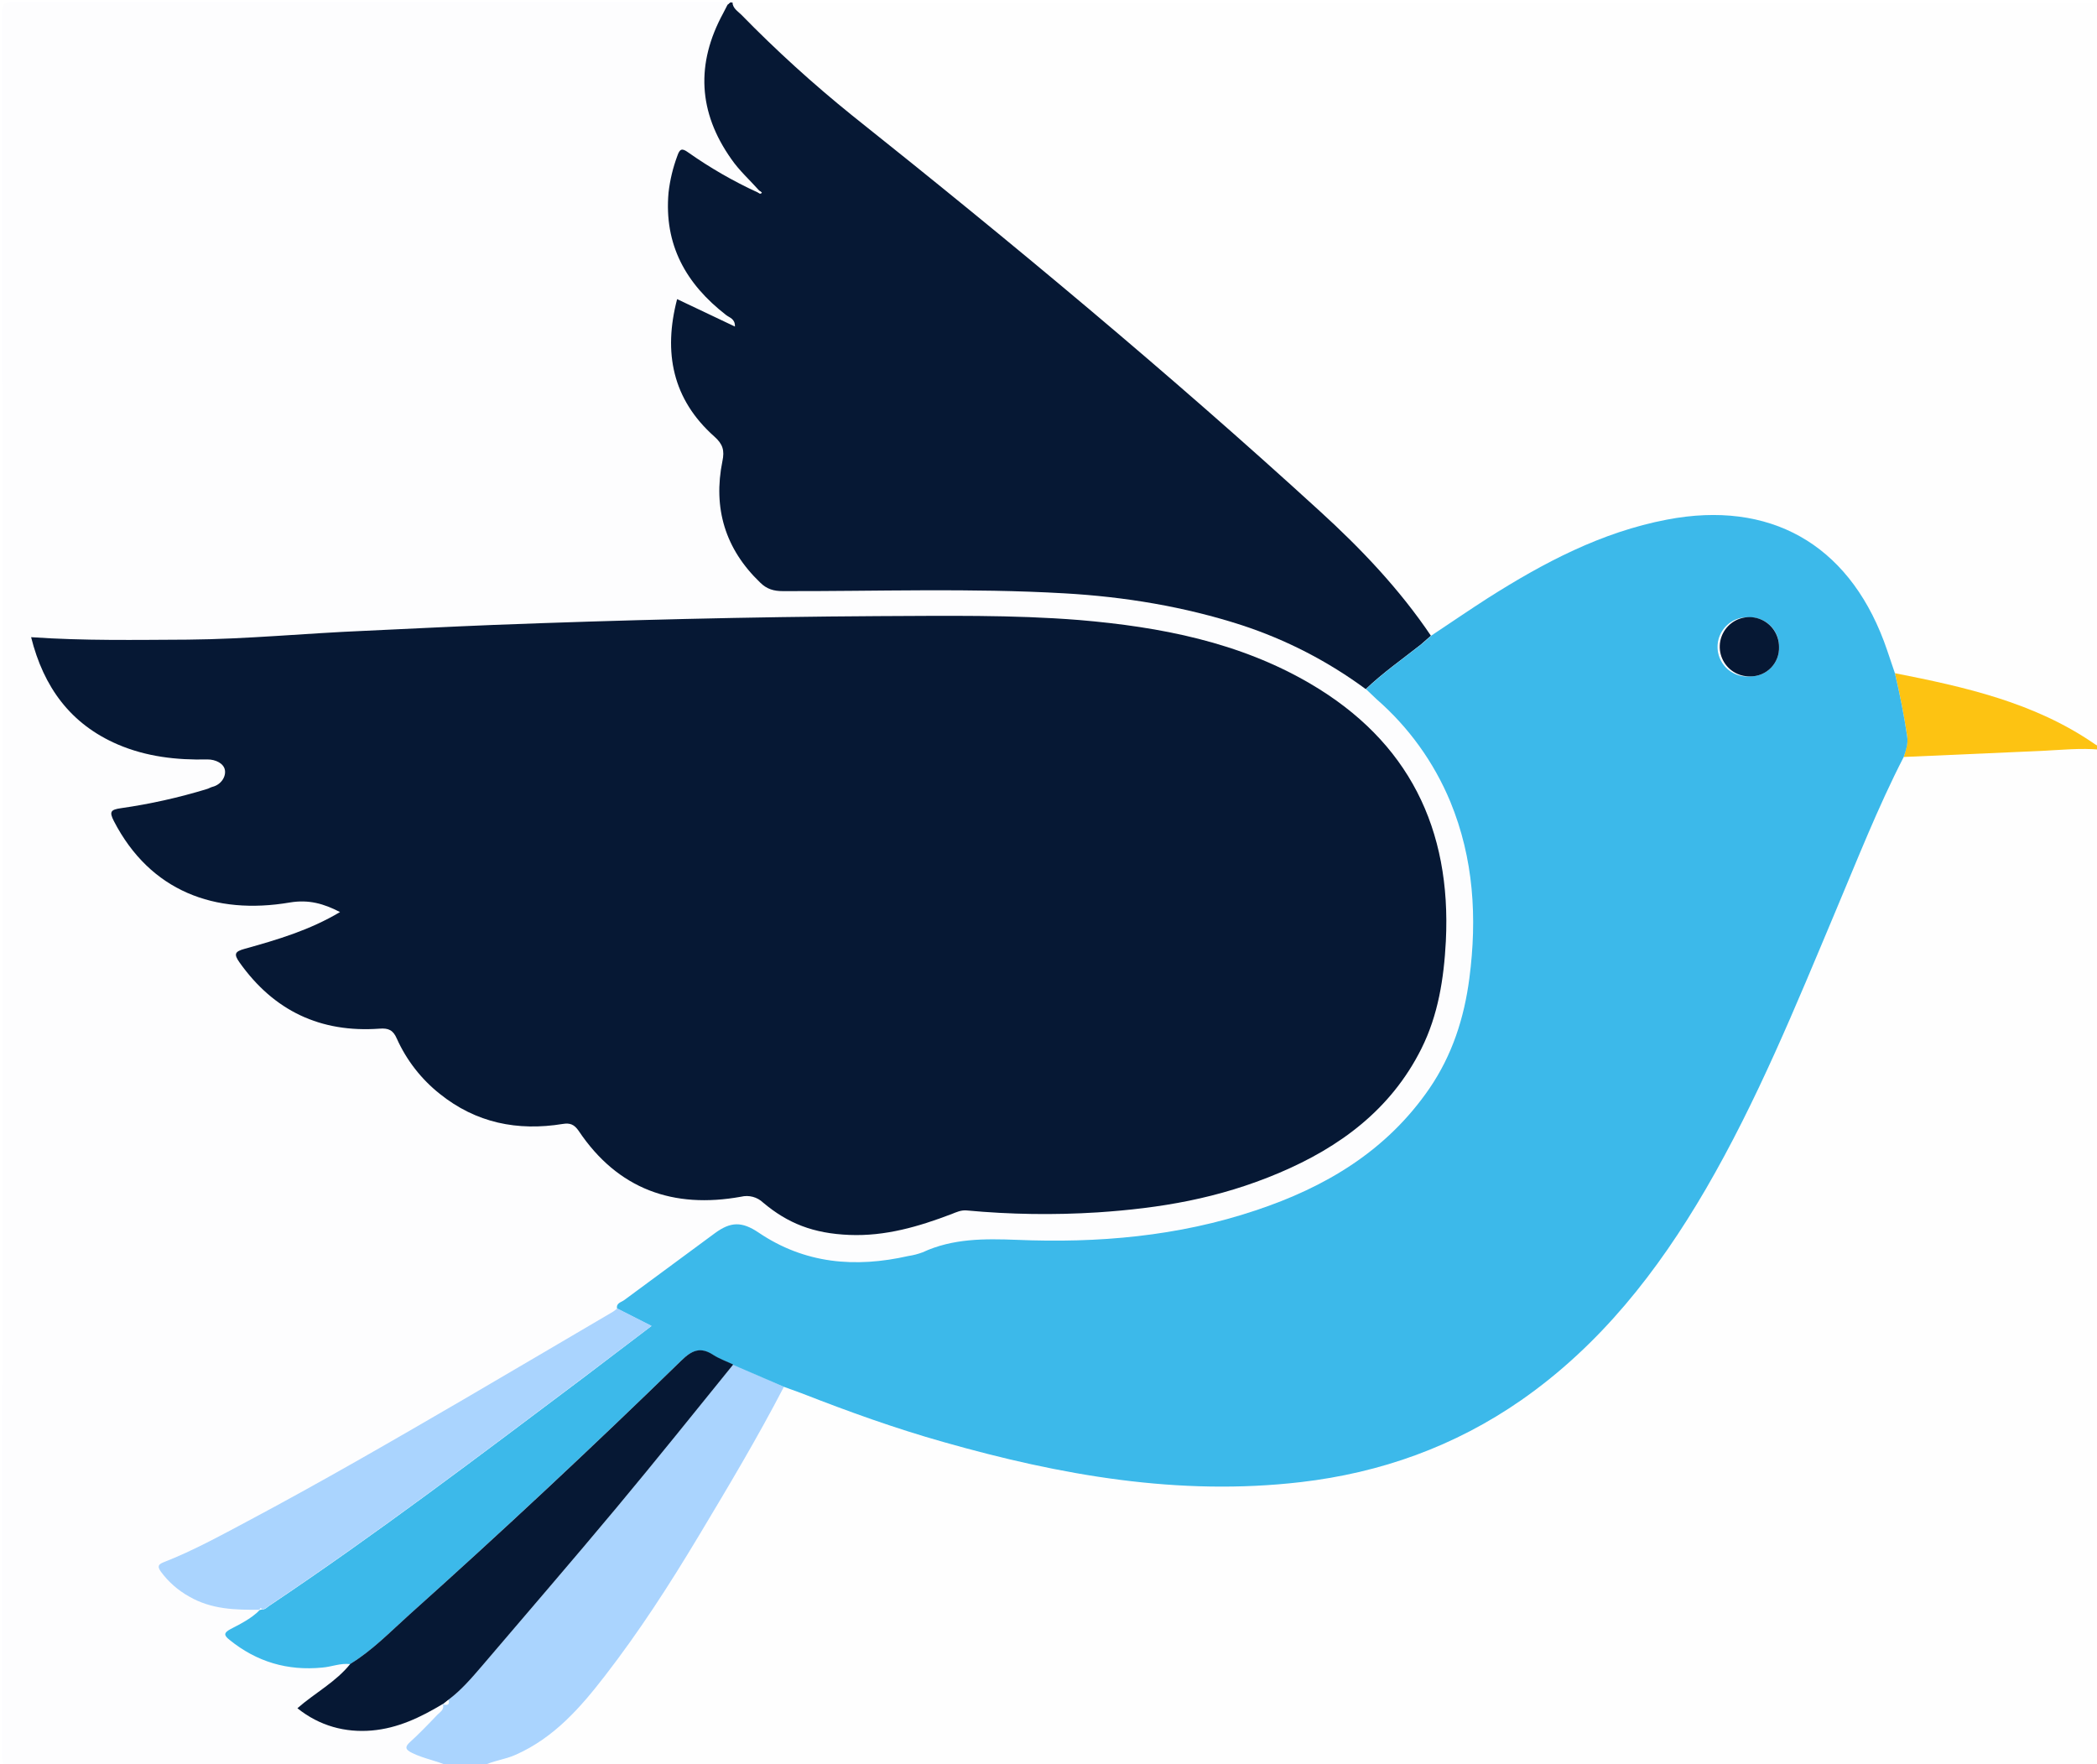
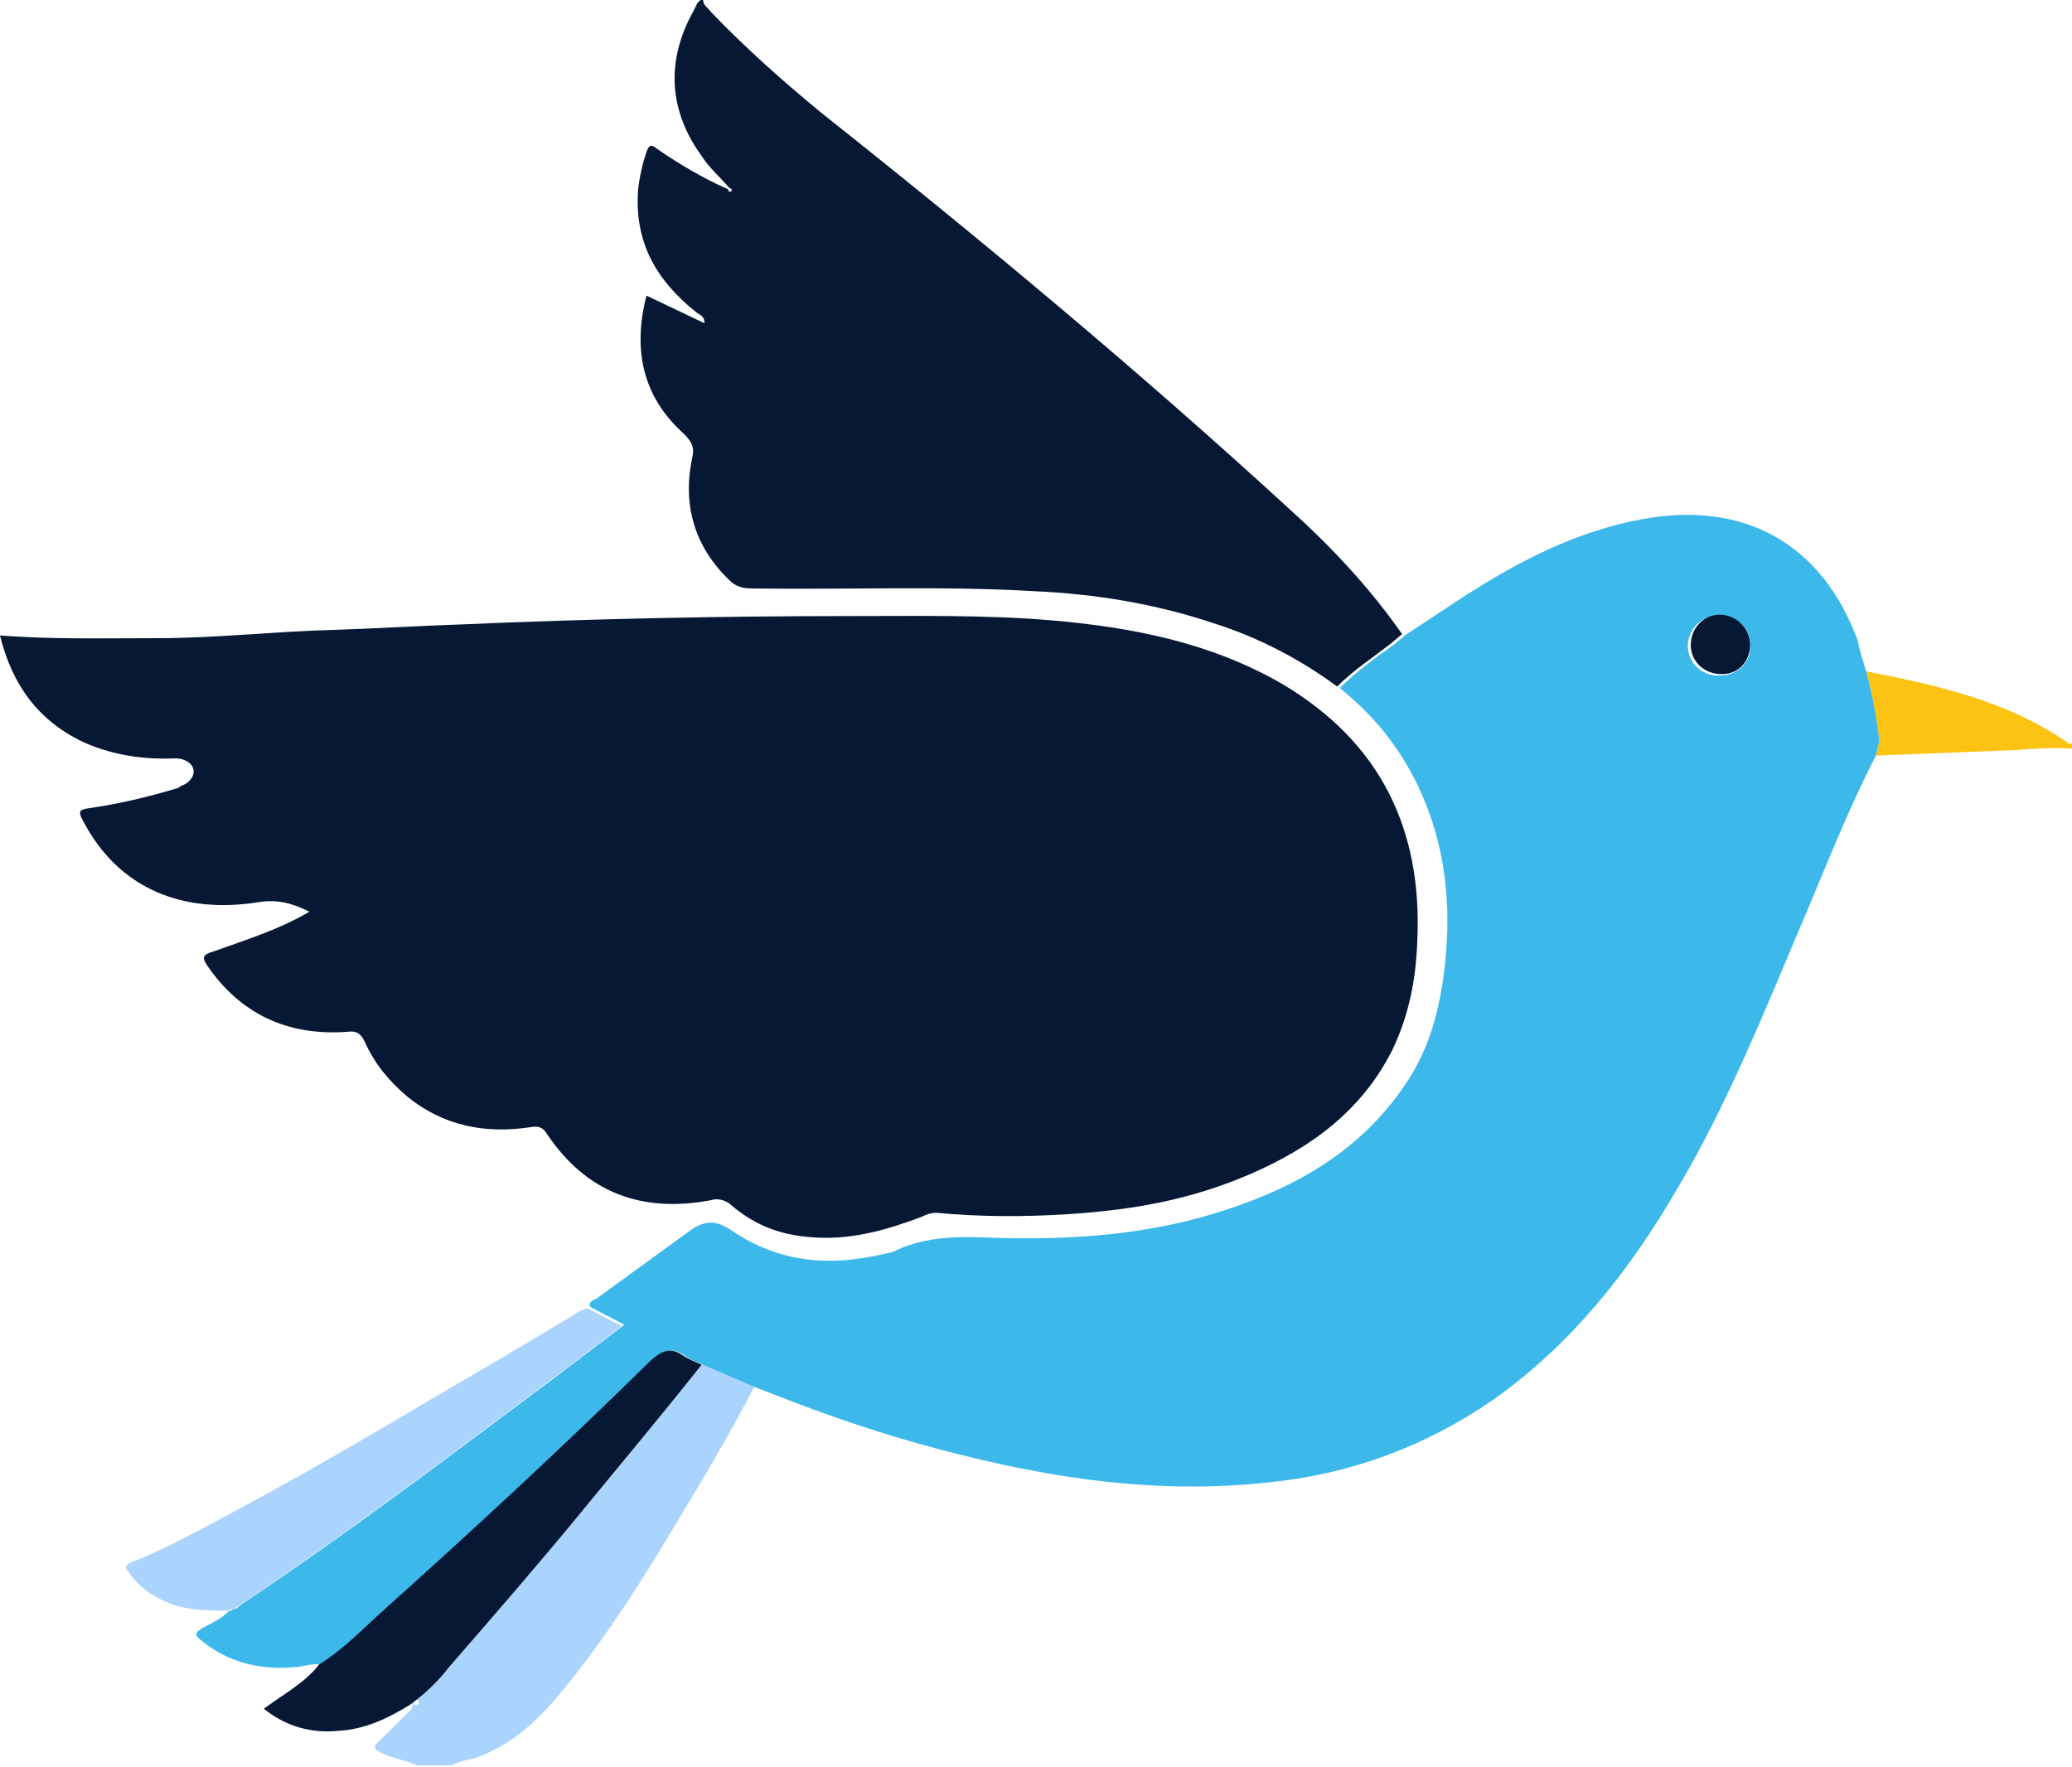
- <svg xmlns="http://www.w3.org/2000/svg" id="Layer_1" data-name="Layer 1" width="856" height="720" viewBox="0 0 856 720">
-   <defs>
-     <style>
-       .cls-1 {
-         fill: #fdfdfe;
-       }
- 
-       .cls-2 {
-         fill: #fefefe;
-       }
- 
-       .cls-3 {
-         fill: #061834;
-       }
- 
-       .cls-4 {
-         fill: #aad4fe;
-       }
- 
-       .cls-5 {
-         fill: #fdc312;
-       }
- 
-       .cls-6 {
-         fill: #3cb9ea;
-       }
-     </style>
-   </defs>
+ <svg xmlns="http://www.w3.org/2000/svg" version="1.1" id="Layer_1" x="0px" y="0px" viewBox="0 0 150 127.9" style="enable-background:new 0 0 150 127.9;" xml:space="preserve">
+   <style type="text/css">
+ 	.st0{fill:#FDFDFE;}
+ 	.st1{fill:#061834;}
+ 	.st2{fill:#AAD4FE;}
+ 	.st3{fill:#FDC312;}
+ 	.st4{fill:#FEFEFE;}
+ 	.st5{fill:#3CB9EA;}
+ </style>
  <g>
-     <path class="cls-1" d="M183,721q-89,0-178,.1c-3.4,0-4.1-.7-4.1-4.1Q1.1,361,.9,5C.9,1.6,1.6.9,5,.9H297q0,.5,0,.9l-1.8,3.5C284,26,285,45.8,298.5,64.9c3.4,4.8,7.7,8.6,11.5,13l-.6.7A178.7,178.7,0,0,1,281,62.3c-2.5-1.8-3.4-1.5-4.4,1.4a63.6,63.6,0,0,0-3.6,15c-2,21.3,7,37.3,23.5,50,1.4,1.1,3.7,1.5,3.6,4.7L276.3,122c-5.6,21.8-1.8,40.9,15.2,56.1,3.5,3.1,4.2,5.7,3.3,10-3.8,19.2,1.1,35.9,15.4,49.6,2.7,2.6,5.6,3.5,9.3,3.5,38.3.1,76.7-1.3,114.9.9,24.6,1.4,48.9,5.4,72.4,13a179,179,0,0,1,50.6,26.1l4.3,4.1a112.9,112.9,0,0,1,30.1,41.8c9.6,23.3,11,47.4,7.8,72.1-2.1,16.2-7,31.4-16.3,45-17.4,25.5-42.4,40.3-71,49.8-31.7,10.6-64.4,13.4-97.5,12-13.2-.6-26.1-.6-38.4,5.1a28.6,28.6,0,0,1-5.8,1.5c-21.7,4.9-42.3,3.2-61.2-9.6-6.7-4.5-11.2-4.5-17.8.3l-37,27.3c-1.2.9-3.3,1.2-2.9,3.5l-1.5,1.2c-20.3,12-40.6,24-61,35.8-29.3,17.1-58.6,34-88.5,49.9-11.1,5.9-22.3,12-34,16.6-2.3.9-2.7,1.8-1.1,3.9a36,36,0,0,0,11.5,10.1c9,5.3,19,5.5,29,5.4-3.3,3.6-7.7,5.6-11.9,7.8s-2.8,2.5-.4,4.4c11.1,9.1,23.7,12.7,37.9,11.3,3.8-.4,7.4-1.9,11.3-1.4-5.9,7.4-14.4,11.9-21.7,18.2,9.1,7.3,19.2,10,30.3,9.1s20-5.4,29-10.8c.9,2.3-1,3.3-2.2,4.5-3.5,3.7-7.1,7.3-10.8,10.8s-2.4,3.3.6,4.8C173,718,178.2,718.8,183,721ZM138.8,372.3c-12.4,7.4-25.6,11.3-38.9,14.9-4,1.1-4.6,2.1-2.1,5.6q21,29.7,57.1,27c3.7-.3,5.6.7,7.1,4.1a60.3,60.3,0,0,0,17.6,22.6c14.8,11.9,31.8,15.3,50.2,12.3,3-.5,4.8.2,6.5,2.8,16,23.9,38.6,31.8,66.3,26.9a9.7,9.7,0,0,1,9,2.4c10.2,8.5,22,12.7,35.2,13.2s28.3-3.3,41.7-8.5c2-.8,3.9-1.7,6.2-1.5a341.9,341.9,0,0,0,53.4.8c25.5-1.7,50.5-6,74.1-16.1s45.7-25.9,58.1-50.7c6.9-13.8,9.2-28.7,10-43.9,2.3-45.9-15.2-81.6-55.3-105.1-29.1-17-61.3-23.3-94.3-26-27.4-2.3-54.9-1.8-82.4-1.6-52.3.2-104.6,1.6-156.9,3.6-17.5.7-35,1.6-52.4,2.4-24.1,1.1-48.2,3.4-72.3,3.6-21.1.2-42.3.5-63.9-1,5.1,20.4,16.2,35.5,35.4,43.8,11.7,5,24,6.5,36.6,6.1,3.3-.1,6.7,1.6,7.1,4.2s-1.5,6-5.1,6.9c-.8.2-1.5.6-2.3.9a231.6,231.6,0,0,1-35,7.8c-4.2.6-4.9,1.3-2.9,5.3,14.7,28.6,41.1,38.4,71.8,33.2C126,367,132.2,368.9,138.8,372.3Z" />
-     <path class="cls-2" d="M857,306q0,205.4.1,410.8c0,3.8-1,4.3-4.4,4.3H197c4.3-2.2,9.1-2.7,13.5-4.6,15.6-7,26.4-19.2,36.5-32.3,14-18.2,26.4-37.4,38.2-57s24-40.1,34.8-60.9l7.4,2.7c18.9,7.4,38,14.2,57.6,19.8,47.7,13.5,96.1,22.2,146,16.4,32.7-3.8,62.8-14.6,89.9-33.4,32.3-22.4,55.8-52.6,75.4-86.2,21-36,36.7-74.6,52.8-113,9-21.3,17.4-42.9,28-63.4l56.7-2.5C841.5,306.1,849.2,305.3,857,306Z" />
-     <path class="cls-2" d="M299,1H852.7c3.4,0,4.4.4,4.4,4.3q-.2,149.4-.1,298.8c-.9.7-1.5,0-2.2-.4-24.6-16.8-52.9-23.1-81.4-28.8-1.5-4.4-2.9-8.8-4.5-13.2-15-39.8-46.7-57.6-88.5-49.6-26.7,5.1-50.4,17.6-73.1,32-7.9,5-15.5,10.3-23.2,15.4-12.9-19-28.5-35.5-45.5-50.9C477.1,152.3,413,98.9,347.7,47A514.9,514.9,0,0,1,302.6,6C301.2,4.6,299.1,3.4,299,1Z" />
-     <path class="cls-3" d="M299,1c.1,2.4,2.2,3.6,3.6,5a514.9,514.9,0,0,0,45.1,41c65.3,52,129.4,105.3,191,161.6,16.9,15.4,32.6,31.9,45.4,50.9-1.4,1.2-2.7,2.4-4.1,3.6-7.6,6-15.5,11.5-22.5,18.2a179,179,0,0,0-50.6-26.1c-23.5-7.6-47.8-11.6-72.4-13-38.3-2.2-76.6-.8-114.9-.9-3.7,0-6.6-.8-9.3-3.5-14.3-13.7-19.3-30.4-15.4-49.6.9-4.3.2-6.9-3.3-10-17.1-15.2-20.9-34.3-15.2-56.1L300,133.3c.1-3.2-2.2-3.6-3.6-4.7-16.4-12.7-25.4-28.7-23.5-50a63.6,63.6,0,0,1,3.6-15c1-2.9,1.9-3.2,4.4-1.4a178.6,178.6,0,0,0,28.5,16.4c.5.3,1,.7,1.5,0l-.9-.7c-3.8-4.3-8.2-8.2-11.5-13C285,45.8,284,26,295.2,5.4L297,1.9l1-.9Z" />
-     <path class="cls-4" d="M320,566.1c-10.8,20.8-22.8,40.9-34.8,60.9S261,665.9,247,684c-10.1,13.1-20.9,25.4-36.5,32.3-4.4,2-9.3,2.4-13.5,4.6H183c-4.8-2.2-10-3-14.7-5.3-3.1-1.5-3.1-2.6-.6-4.8s7.3-7.1,10.8-10.8c1.2-1.2,3.1-2.2,2.2-4.5h.1c1.4.2,2.9.6,2.3-1.8,5.2-3.9,9.5-8.8,13.6-13.7,18.4-21.5,36.8-42.9,55-64.7,16.1-19.3,31.7-38.9,47.6-58.4Z" />
-     <path class="cls-5" d="M773.5,274.8c28.5,5.6,56.8,11.9,81.4,28.8.6.4,1.3,1.1,2.2.4v2c-7.8-.7-15.5.1-23.3.5L777.1,309c.8-2.8,1.8-5.3,1.4-8.5C777.2,291.9,775.5,283.3,773.5,274.8Z" />
-     <path class="cls-2" d="M298,1l-1,.9q0-.5,0-.9Z" />
-     <path class="cls-3" d="M138.8,372.3c-6.6-3.4-12.7-5.2-20.5-3.9-30.6,5.2-57-4.6-71.8-33.2-2-3.9-1.3-4.7,2.9-5.3a231.6,231.6,0,0,0,35-7.8c.8-.2,1.5-.7,2.3-.9,3.6-.9,5.6-4.2,5.1-6.9S88,310,84.7,310c-12.6.3-24.9-1.1-36.6-6.1-19.3-8.3-30.3-23.4-35.4-43.8,21.6,1.5,42.7,1.1,63.9,1,24.2-.2,48.2-2.6,72.3-3.6,17.5-.8,34.9-1.7,52.4-2.4,52.3-2,104.6-3.3,156.9-3.6,27.5-.1,55-.6,82.4,1.6,33,2.8,65.3,9,94.3,26,40.1,23.5,57.6,59.2,55.3,105.1-.8,15.2-3.1,30.1-10,43.9-12.4,24.8-33.3,40.2-58.1,50.7s-48.6,14.4-74.1,16.1a341.9,341.9,0,0,1-53.4-.8c-2.3-.2-4.2.7-6.2,1.5-13.4,5.1-27,9.1-41.7,8.5s-25.1-4.7-35.2-13.2a9.7,9.7,0,0,0-9-2.4c-27.6,5-50.3-3-66.3-26.9-1.8-2.6-3.5-3.3-6.5-2.8-18.4,3-35.4-.4-50.2-12.3A60.3,60.3,0,0,1,162,424c-1.5-3.5-3.4-4.4-7.1-4.1q-36.1,2.6-57.1-27c-2.5-3.5-1.9-4.5,2.1-5.6C113.2,383.6,126.4,379.7,138.8,372.3Z" />
-     <path class="cls-6" d="M773.5,274.8c2,8.5,3.7,17,5,25.7.5,3.2-.5,5.7-1.4,8.5-10.6,20.6-19,42.1-28,63.4-16.1,38.3-31.8,76.9-52.8,113-19.6,33.6-43.1,63.7-75.4,86.2-27.1,18.8-57.2,29.6-89.9,33.4-49.9,5.8-98.2-2.8-146-16.4-19.5-5.5-38.7-12.4-57.6-19.8l-7.4-2.7-20.8-9c-2.7-1.3-5.6-2.3-8.1-3.9-5.2-3.5-8.8-1.9-13.1,2.3q-54.5,53-111,103.7c-7.8,7-15.1,14.6-24.1,20.1-3.9-.5-7.5,1.1-11.3,1.4-14.2,1.4-26.8-2.3-37.9-11.3-2.4-1.9-2.4-2.9.4-4.4s8.6-4.2,11.9-7.8H106l.9-.2c1.3.1,2.1-.9,3-1.5,43.9-29.4,85.9-61.3,128.1-93l27.9-21.2-14-7.1c-.5-2.3,1.7-2.6,2.9-3.5l37-27.3c6.5-4.8,11.1-4.8,17.8-.3,18.9,12.8,39.5,14.5,61.2,9.6a28.6,28.6,0,0,0,5.8-1.5c12.3-5.7,25.2-5.6,38.4-5.1,33.1,1.4,65.9-1.4,97.5-12,28.6-9.5,53.5-24.3,71-49.8,9.3-13.6,14.2-28.8,16.3-45,3.2-24.6,1.8-48.8-7.8-72.1a112.9,112.9,0,0,0-30.1-41.8l-4.3-4.1c7-6.7,14.9-12.2,22.5-18.2,1.4-1.1,2.8-2.4,4.1-3.6,7.7-5.1,15.4-10.4,23.2-15.4,22.7-14.4,46.3-26.9,73.1-32,41.8-8,73.5,9.8,88.5,49.6C770.6,266,772,270.5,773.5,274.8ZM726.2,264a11.8,11.8,0,0,0-12-12,12.1,12.1,0,1,0,.2,24.1A11.6,11.6,0,0,0,726.2,264Z" />
-     <path class="cls-3" d="M143,679.2c9-5.5,16.3-13.1,24.1-20.1q56.6-50.7,111-103.7c4.3-4.2,7.8-5.8,13.1-2.3,2.5,1.6,5.4,2.6,8.1,3.9-15.8,19.5-31.5,39.1-47.6,58.4-18.1,21.7-36.6,43.1-55,64.7-4.2,4.9-8.4,9.8-13.6,13.7l-2.3,1.8h-.1c-9,5.4-18.3,9.9-29,10.8s-21.2-1.8-30.3-9.1C128.6,691,137.1,686.6,143,679.2Z" />
-     <path class="cls-4" d="M252,534.1l14,7.1L238,562.4c-42.2,31.7-84.2,63.6-128.1,93-.9.6-1.7,1.6-3,1.5s-.7-.5-.9.2h.2c-10,.1-19.9-.1-29-5.4a36,36,0,0,1-11.5-10.1c-1.5-2.1-1.2-3,1.1-3.9,11.8-4.6,22.9-10.7,34-16.6,29.9-15.9,59.3-32.9,88.5-49.9,20.4-11.9,40.7-23.9,61-35.8Z" />
-     <path class="cls-1" d="M310.1,77.9l.9.7c-.4.7-1,.3-1.5,0Z" />
-     <path class="cls-1" d="M180.8,695.8l2.3-1.8C183.7,696.3,182.2,696,180.8,695.8Z" />
-     <path class="cls-3" d="M726.2,264a11.6,11.6,0,0,1-11.8,12.1A12.1,12.1,0,1,1,726.2,264Z" />
-     <path class="cls-1" d="M106,657.1c.2-.6.4-1.1.9-.2Z" />
+     <path class="st0" d="M22.4,66c-2.2,1.3-4.5,2-6.9,2.6c-0.7,0.2-0.8,0.4-0.4,1c2.5,3.5,5.9,5.1,10.1,4.8c0.7-0.1,1,0.1,1.3,0.7   c0.7,1.6,1.8,2.9,3.1,4c2.6,2.1,5.6,2.7,8.9,2.2c0.5-0.1,0.9,0,1.2,0.5c2.8,4.2,6.9,5.6,11.8,4.8c0.6-0.1,1.2,0,1.6,0.4   c1.8,1.5,3.9,2.3,6.3,2.3c2.3,0.1,5-0.6,7.4-1.5c0.4-0.1,0.7-0.3,1.1-0.3c3.2,0.3,6.3,0.3,9.5,0.1c4.5-0.3,9-1.1,13.2-2.9   s8.1-4.6,10.3-9c1.2-2.5,1.6-5.1,1.8-7.8c0.4-8.2-2.7-14.5-9.8-18.7c-5.2-3-10.9-4.1-16.8-4.6c-4.9-0.4-9.8-0.3-14.6-0.3   c-9.3,0-18.6,0.3-27.9,0.6c-3.1,0.1-6.2,0.3-9.3,0.4c-4.3,0.2-8.6,0.6-12.8,0.6C7.6,46.2,3.9,46.3,0,46c0.9,3.6,2.9,6.3,6.3,7.8   c2.1,0.9,4.3,1.2,6.5,1.1c0.6,0,1.2,0.3,1.3,0.7c0.1,0.5-0.3,1.1-0.9,1.2c-0.1,0-0.3,0.1-0.4,0.2c-2,0.6-4.1,1.1-6.2,1.4   c-0.7,0.1-0.9,0.2-0.5,0.9c2.6,5.1,7.3,6.8,12.8,5.9C20.1,65,21.2,65.4,22.4,66z" />
+     <path class="st1" d="M50.9,0c0,0.4,0.4,0.6,0.6,0.9c2.5,2.6,5.2,5,8,7.3c11.6,9.2,23,18.7,33.9,28.7c3,2.7,5.8,5.7,8.1,9   c-0.2,0.2-0.5,0.4-0.7,0.6c-1.4,1.1-2.8,2-4,3.2c-2.7-2-5.8-3.6-9-4.6c-4.2-1.4-8.5-2.1-12.9-2.3c-6.8-0.4-13.6-0.1-20.4-0.2   c-0.7,0-1.2-0.1-1.7-0.6c-2.5-2.4-3.4-5.4-2.7-8.8c0.2-0.8,0-1.2-0.6-1.8c-3-2.7-3.7-6.1-2.7-10l4.2,2c0-0.6-0.4-0.6-0.6-0.8   c-2.9-2.3-4.5-5.1-4.2-8.9c0.1-0.9,0.3-1.8,0.6-2.7c0.2-0.5,0.3-0.6,0.8-0.2c1.6,1.1,3.3,2.1,5.1,2.9c0.1,0.1,0.2,0.1,0.3,0   l-0.2-0.1c-0.7-0.8-1.5-1.5-2-2.3C48.4,8,48.2,4.4,50.2,0.8l0.3-0.6L50.7,0H50.9z" />
+     <path class="st2" d="M54.6,100.4c-1.9,3.7-4.1,7.3-6.2,10.8s-4.3,6.9-6.8,10.1c-1.8,2.3-3.7,4.5-6.5,5.7c-0.8,0.4-1.7,0.4-2.4,0.8   h-2.5c-0.9-0.4-1.8-0.5-2.6-0.9c-0.6-0.3-0.6-0.5-0.1-0.9c0.4-0.4,1.3-1.3,1.9-1.9c0.2-0.2,0.6-0.4,0.4-0.8h0   c0.2,0,0.5,0.1,0.4-0.3c0.9-0.7,1.7-1.6,2.4-2.4c3.3-3.8,6.5-7.6,9.8-11.5c2.9-3.4,5.6-6.9,8.5-10.4L54.6,100.4z" />
+     <path class="st3" d="M135.1,48.6c5.1,1,10.1,2.1,14.5,5.1c0.1,0.1,0.2,0.2,0.4,0.1v0.4c-1.4-0.1-2.8,0-4.1,0.1l-10.1,0.4   c0.1-0.5,0.3-0.9,0.2-1.5C135.8,51.7,135.5,50.1,135.1,48.6z" />
+     <path class="st4" d="M50.7,0l-0.2,0.2c0-0.1,0-0.1,0-0.2H50.7z" />
+     <path class="st1" d="M22.4,66c-1.2-0.6-2.3-0.9-3.6-0.7C13.3,66.2,8.6,64.4,6,59.4c-0.4-0.7-0.2-0.8,0.5-0.9   c2.1-0.3,4.2-0.8,6.2-1.4c0.1,0,0.3-0.1,0.4-0.2c0.6-0.2,1-0.7,0.9-1.2s-0.7-0.8-1.3-0.8c-2.2,0.1-4.4-0.2-6.5-1.1   C2.9,52.3,0.9,49.7,0,46c3.8,0.3,7.6,0.2,11.4,0.2c4.3,0,8.6-0.5,12.8-0.6c3.1-0.1,6.2-0.3,9.3-0.4c9.3-0.4,18.6-0.6,27.9-0.6   c4.9,0,9.8-0.1,14.6,0.3c5.9,0.5,11.6,1.6,16.8,4.6c7.1,4.2,10.2,10.5,9.8,18.7c-0.1,2.7-0.6,5.3-1.8,7.8c-2.2,4.4-5.9,7.1-10.3,9   c-4.4,1.9-8.6,2.6-13.2,2.9c-3.2,0.2-6.3,0.2-9.5-0.1c-0.4,0-0.7,0.1-1.1,0.3c-2.4,0.9-4.8,1.6-7.4,1.5c-2.6-0.1-4.5-0.8-6.3-2.3   c-0.4-0.4-1-0.6-1.6-0.4c-4.9,0.9-8.9-0.5-11.8-4.8c-0.3-0.5-0.6-0.6-1.2-0.5c-3.3,0.5-6.3-0.1-8.9-2.2c-1.3-1.1-2.4-2.4-3.1-4   c-0.3-0.6-0.6-0.8-1.3-0.7c-4.3,0.3-7.7-1.3-10.1-4.8c-0.4-0.6-0.3-0.8,0.4-1C17.9,68,20.2,67.3,22.4,66z" />
+     <path class="st5" d="M135.1,48.6c0.4,1.5,0.7,3,0.9,4.6c0.1,0.6-0.1,1-0.2,1.5c-1.9,3.7-3.4,7.5-5,11.3c-2.9,6.8-5.6,13.7-9.4,20.1   c-3.5,6-7.7,11.3-13.4,15.3c-4.8,3.3-10.2,5.3-16,5.9c-8.9,1-17.4-0.5-25.9-2.9c-3.5-1-6.9-2.2-10.2-3.5l-1.3-0.5l-3.7-1.6   c-0.5-0.2-1-0.4-1.4-0.7c-0.9-0.6-1.6-0.3-2.3,0.4c-6.5,6.3-13,12.4-19.7,18.4c-1.4,1.2-2.7,2.6-4.3,3.6c-0.7-0.1-1.3,0.2-2,0.2   c-2.5,0.2-4.8-0.4-6.7-2c-0.4-0.3-0.4-0.5,0.1-0.8s1.5-0.7,2.1-1.4h0l0.2,0c0.2,0,0.4-0.2,0.5-0.3c7.8-5.2,15.3-10.9,22.8-16.5   l5-3.8l-2.5-1.3c-0.1-0.4,0.3-0.5,0.5-0.6l6.6-4.8c1.2-0.9,2-0.9,3.2-0.1c3.4,2.3,7,2.6,10.9,1.7c0.4-0.1,0.7-0.1,1-0.3   c2.2-1,4.5-1,6.8-0.9c5.9,0.2,11.7-0.2,17.3-2.1c5.1-1.7,9.5-4.3,12.6-8.8c1.7-2.4,2.5-5.1,2.9-8c0.6-4.4,0.3-8.7-1.4-12.8   c-1.2-2.9-3-5.4-5.3-7.4l-0.8-0.7c1.2-1.2,2.6-2.2,4-3.2c0.2-0.2,0.5-0.4,0.7-0.6c1.4-0.9,2.7-1.8,4.1-2.7c4-2.6,8.2-4.8,13-5.7   c7.4-1.4,13.1,1.7,15.7,8.8C134.6,47.1,134.9,47.9,135.1,48.6z M126.7,46.7c0-1.2-0.9-2.1-2.1-2.1c0,0,0,0-0.1,0   c-1.2-0.1-2.2,0.8-2.3,2c-0.1,1.2,0.8,2.2,2,2.3c0.1,0,0.3,0,0.4,0c1.1,0,2.1-0.9,2.1-2C126.7,46.8,126.7,46.8,126.7,46.7z" />
+     <path class="st1" d="M23.1,120.5c1.6-1,2.9-2.3,4.3-3.6c6.7-6,13.3-12.1,19.7-18.4c0.8-0.7,1.4-1,2.3-0.4c0.4,0.3,1,0.5,1.4,0.7   c-2.8,3.5-5.6,6.9-8.5,10.4c-3.2,3.9-6.5,7.7-9.8,11.5c-0.7,0.9-1.5,1.7-2.4,2.4l-0.4,0.3h0c-1.6,1-3.3,1.8-5.2,1.9   c-1.9,0.2-3.8-0.3-5.4-1.6C20.6,122.6,22.1,121.8,23.1,120.5z" />
+     <path class="st2" d="M42.5,94.7L45,96l-5,3.8c-7.5,5.6-15,11.3-22.8,16.5c-0.2,0.1-0.3,0.3-0.5,0.3c-0.2,0-0.1-0.1-0.2,0h0   c-1.8,0-3.5,0-5.2-1c-0.8-0.4-1.5-1.1-2-1.8c-0.3-0.4-0.2-0.5,0.2-0.7c2.1-0.8,4.1-1.9,6-2.9c5.3-2.8,10.5-5.8,15.7-8.9   c3.6-2.1,7.2-4.2,10.8-6.4L42.5,94.7z" />
+     <path class="st0" d="M52.8,13.7l0.2,0.1c-0.1,0.1-0.2,0.1-0.3,0L52.8,13.7z" />
+     <path class="st0" d="M29.9,123.4l0.4-0.3C30.4,123.5,30.1,123.5,29.9,123.4z" />
+     <path class="st1" d="M126.7,46.7c0,1.1-0.8,2.1-2,2.1c0,0-0.1,0-0.1,0c-1.2,0-2.2-0.9-2.2-2.1c0-1.2,0.9-2.2,2.1-2.2   C125.7,44.5,126.7,45.5,126.7,46.7C126.7,46.7,126.7,46.7,126.7,46.7z" />
+     <path class="st0" d="M16.6,116.6c0-0.1,0.1-0.2,0.2,0L16.6,116.6z" />
  </g>
</svg>
